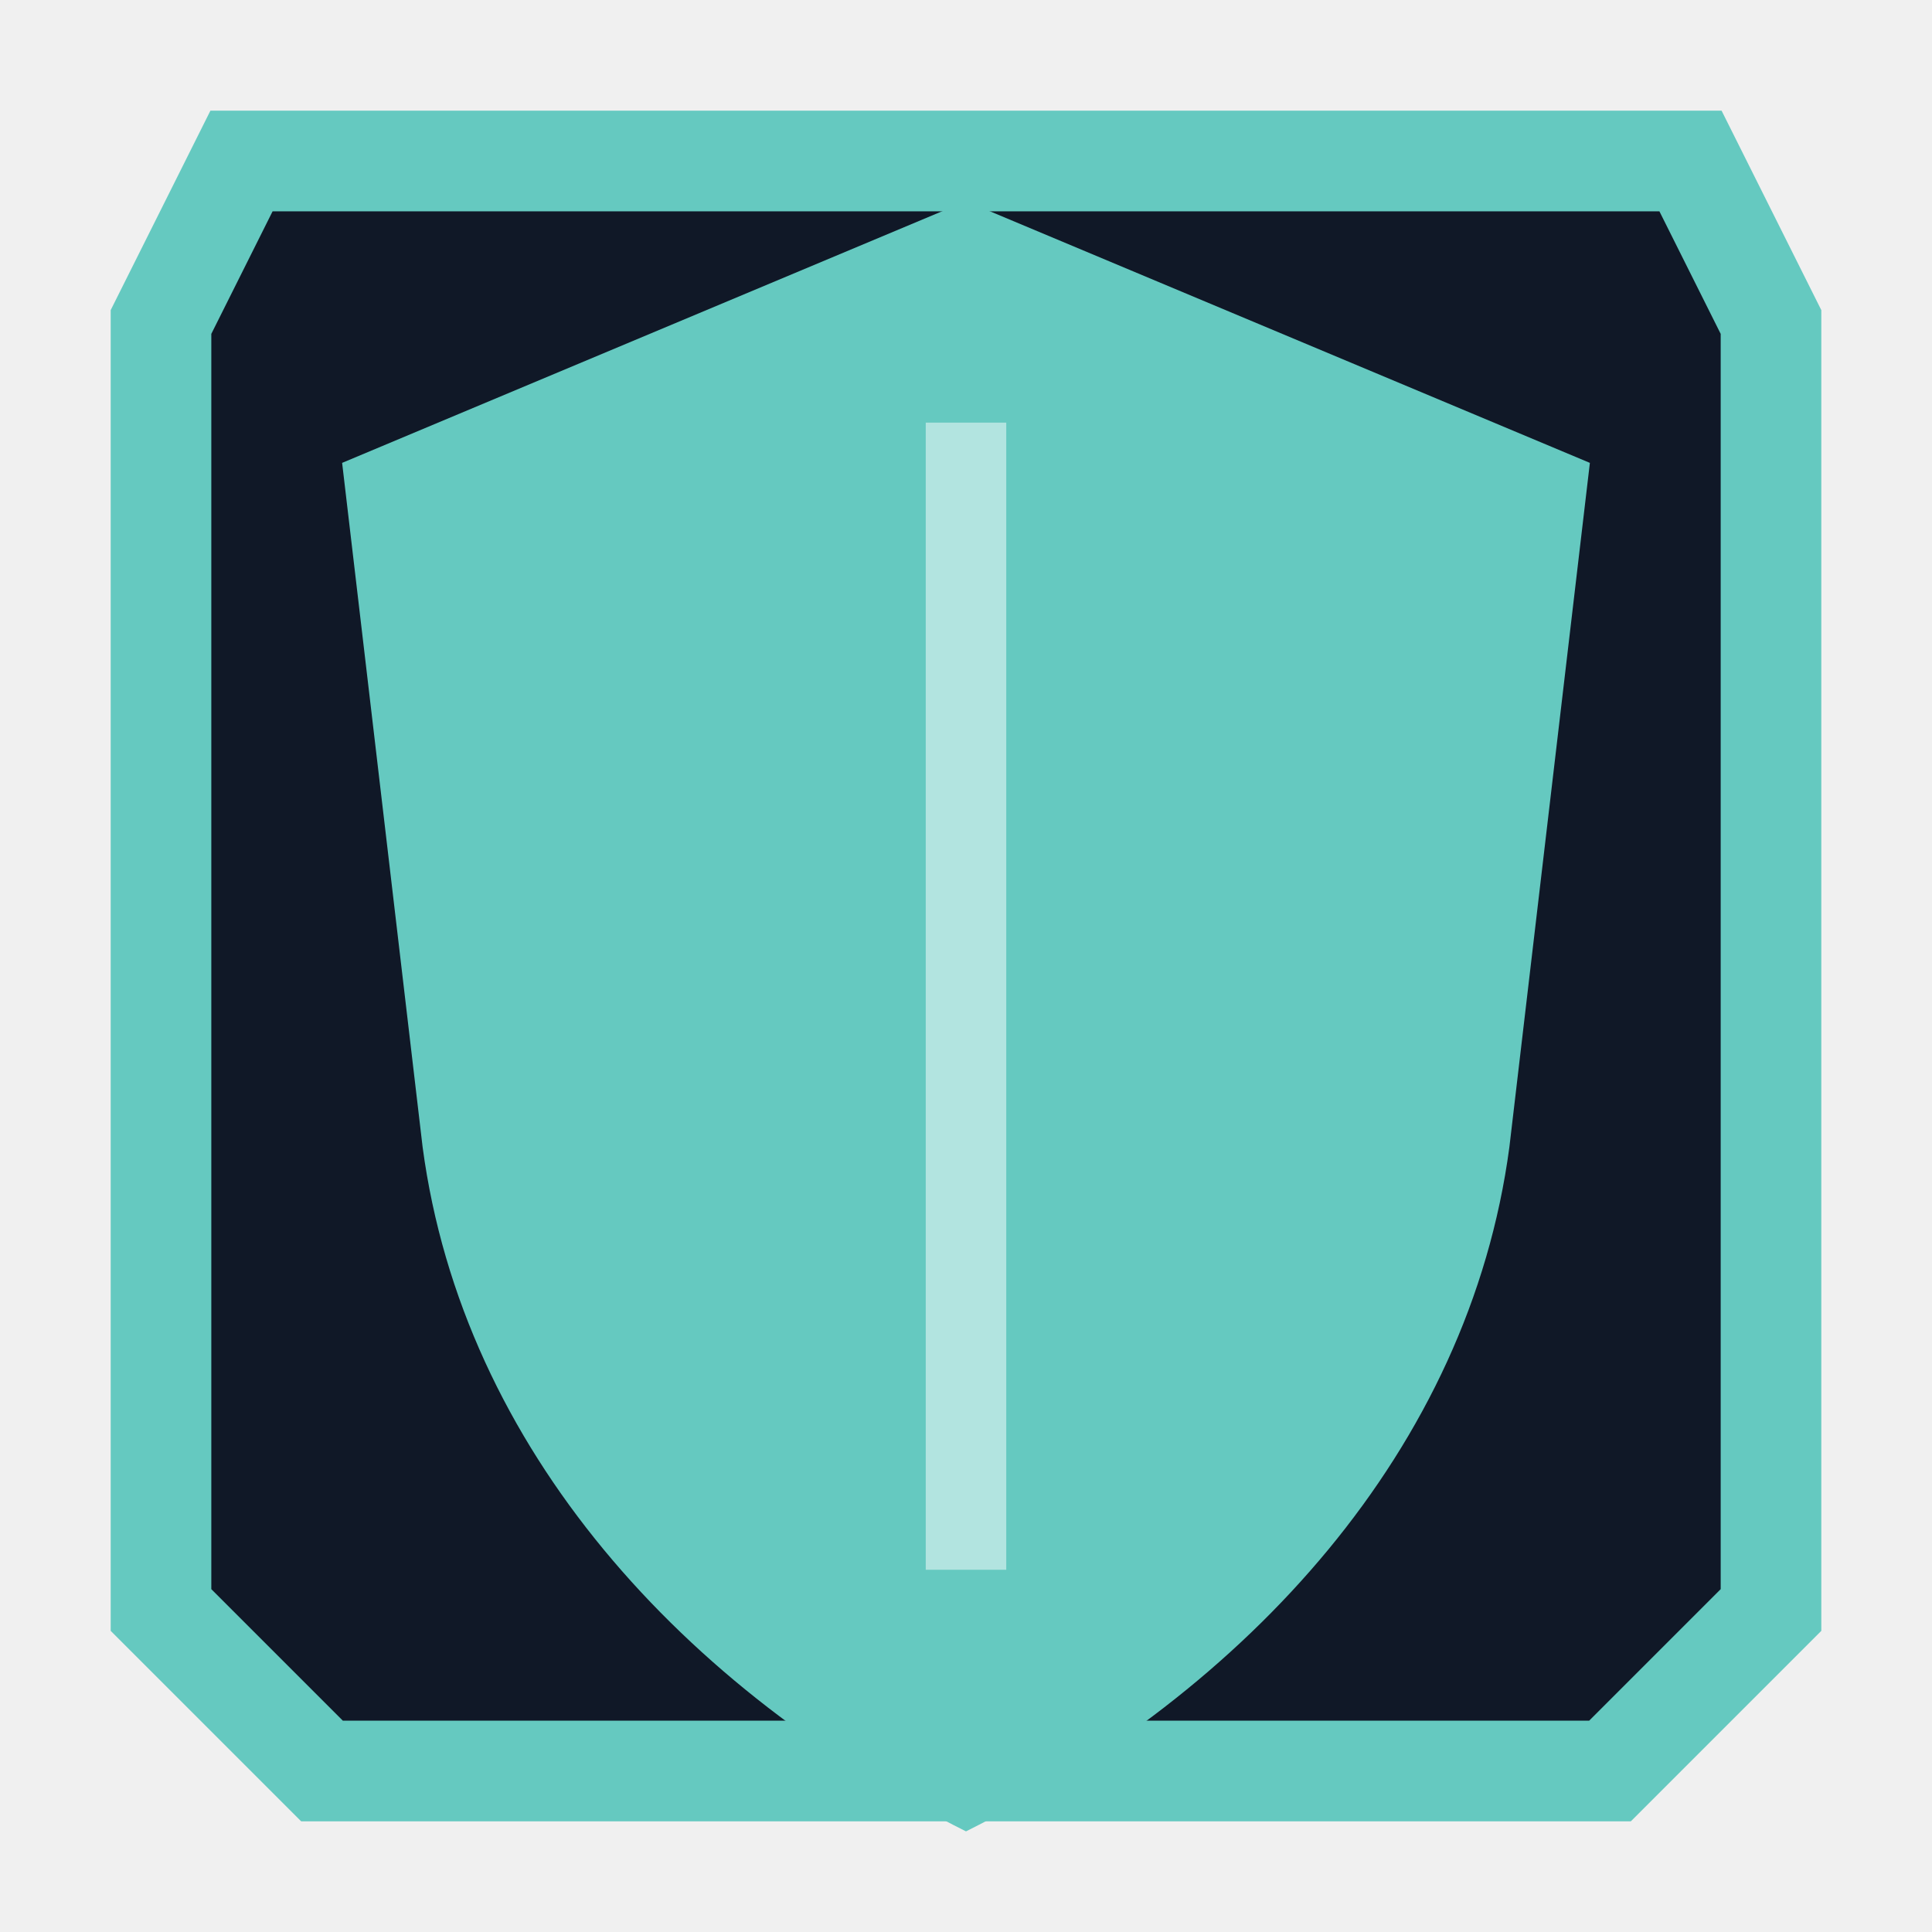
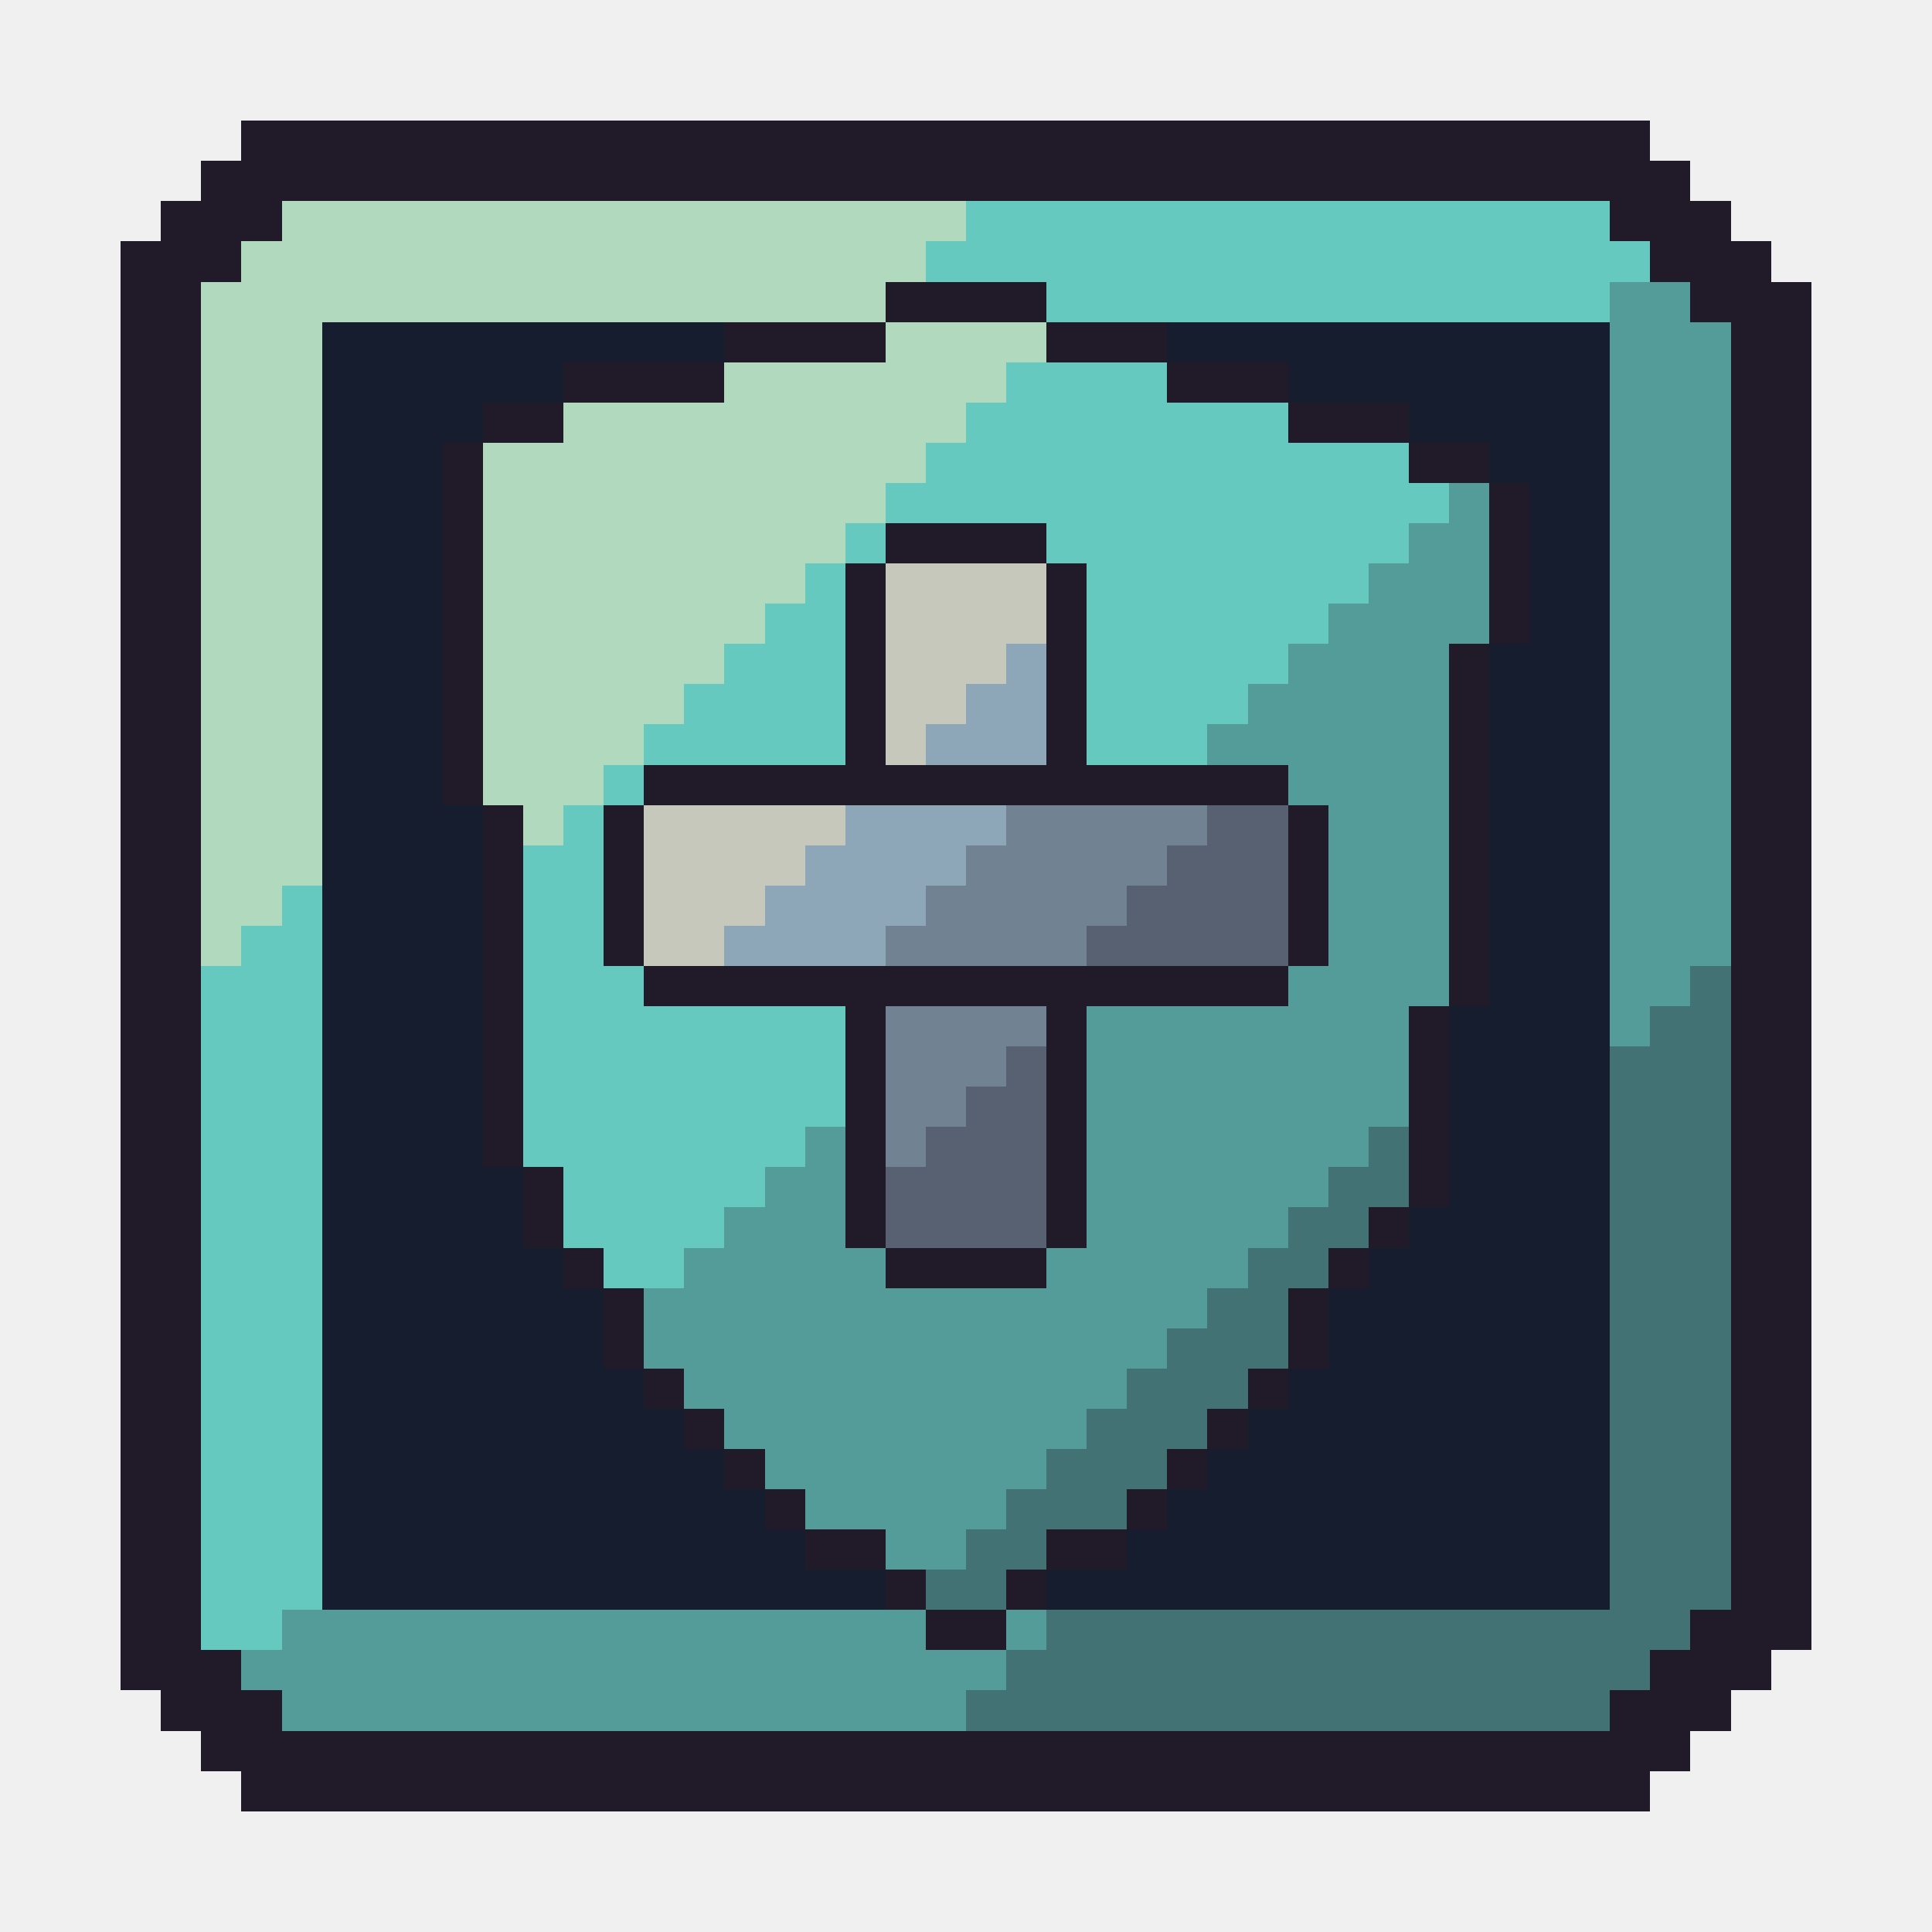
- <svg xmlns="http://www.w3.org/2000/svg" viewBox="0 0 96 96" role="img">
-   <path d="M12 8h72l4 8v64l-8 8H16l-8-8V16z" fill="#101827" stroke="#65c9c0" stroke-width="5" />
-   <path fill="#65c9c0" d="m48 10 31 13-4 34C73 72 62 84 48 91 34 84 23 72 21 57l-4-34z" />
-   <path d="M48 21v57" stroke="#fff" stroke-opacity=".5" stroke-width="4" />
+ <svg xmlns="http://www.w3.org/2000/svg" width="96" height="96" viewBox="0 0 96 96" shape-rendering="crispEdges">
+   <path fill="#211b29" d="M12 6h70v2H12zM10 8h74v2H10zM8 10h6v2H8zM80 10h6v2H80zM6 12h6v2H6zM82 12h6v2H82zM6 14h4v68H6zM44 14h8v2H44zM84 14h6v2H84zM36 16h8v2H36zM52 16h6v2H52zM86 16h4v64H86zM28 18h8v2H28zM58 18h6v2H58zM24 20h4v2H24zM64 20h6v2H64zM22 22h2v18H22zM70 22h4v2H70zM74 24h2v8H74zM44 26h8v2H44zM42 28h2v10H42zM52 28h2v10H52zM72 32h2v18H72zM32 38h32v2H32zM24 40h2v18H24zM30 40h2v8H30zM64 40h2v8H64zM32 48h32v2H32zM42 50h2v12H42zM52 50h2v12H52zM70 50h2v10H70zM26 58h2v4H26zM68 60h2v2H68zM28 62h2v2H28zM44 62h8v2H44zM66 62h2v2H66zM30 64h2v4H30zM64 64h2v4H64zM32 68h2v2H32zM62 68h2v2H62zM34 70h2v2H34zM60 70h2v2H60zM36 72h2v2H36zM58 72h2v2H58zM38 74h2v2H38zM56 74h2v2H56zM40 76h4v2H40zM52 76h4v2H52zM44 78h2v2H44zM50 78h2v2H50zM46 80h4v2H46zM84 80h6v2H84zM6 82h6v2H6zM82 82h6v2H82zM8 84h6v2H8zM80 84h6v2H80zM10 86h74v2H10zM12 88h70v2H12z" />
+   <path fill="#b1d9be" d="M14 10h34v2H14zM12 12h34v2H12zM10 14h34v2H10zM10 16h6v28H10zM44 16h8v2H44zM36 18h14v2H36zM28 20h20v2H28zM24 22h22v2H24zM24 24h20v2H24zM24 26h18v2H24zM24 28h16v2H24zM24 30h14v2H24zM24 32h12v2H24zM24 34h10v2H24zM24 36h8v2H24zM24 38h6v2H24zM26 40h2v2H26zM10 44h4v2H10zM10 46h2v2H10z" />
+   <path fill="#65c9c0" d="M48 10h32v2H48zM46 12h36v2H46zM52 14h28v2H52zM50 18h8v2H50zM48 20h16v2H48zM46 22h24v2H46zM44 24h28v2H44zM42 26h2v2H42zM52 26h18v2H52zM40 28h2v2H40zM54 28h14v2H54zM38 30h4v2H38zM54 30h12v2H54zM36 32h6v2H36zM54 32h10v2H54zM34 34h8v2H34zM54 34h8v2H54zM32 36h10v2H32zM54 36h6v2H54zM30 38h2v2H30zM28 40h2v2H28zM26 42h4v6H26zM14 44h2v2H14zM12 46h4v2H12zM10 48h6v32H10zM26 48h6v2H26zM26 50h16v6H26zM26 56h14v2H26zM28 58h10v2H28zM28 60h8v2H28zM30 62h4v2H30zM10 80h4v2H10z" />
+   <path fill="#539c99" d="M80 14h4v2H80zM80 16h6v32H80zM72 24h2v2H72zM70 26h4v2H70zM68 28h6v2H68zM66 30h8v2H66zM64 32h8v2H64zM62 34h10v2H62zM60 36h12v2H60zM64 38h8v2H64zM66 40h6v8H66zM64 48h8v2H64zM80 48h4v2H80zM54 50h16v6H54zM80 50h2v2H80zM40 56h2v2H40zM54 56h14v2H54zM38 58h4v2H38zM54 58h12v2H54zM36 60h6v2H36zM54 60h10v2H54zM34 62h10v2H34zM52 62h10v2H52zM32 64h28v2H32zM32 66h26v2H32zM34 68h22v2H34zM36 70h18v2H36zM38 72h14v2H38zM40 74h10v2H40zM44 76h4v2H44zM14 80h32v2H14zM50 80h2v2H50zM12 82h38v2H12zM14 84h34v2H14z" />
+   <path fill="#151d2e" d="M16 16h20v2H16zM58 16h22v2H58zM16 18h12v2H16zM64 18h16v2H64zM16 20h8v2H16zM70 20h10v2H70zM16 22h6v18H16zM74 22h6v2H74zM76 24h4v8H76zM74 32h6v18H74zM16 40h8v18H16zM72 50h8v10H72zM16 58h10v4H16zM70 60h10v2H70zM16 62h12v2H16zM68 62h12v2H68zM16 64h14v4H16zM66 64h14v4H66zM16 68h16v2H16zM64 68h16v2H64zM16 70h18v2H16zM62 70h18v2H62zM16 72h20v2H16zM60 72h20v2H60zM16 74h22v2H16zM58 74h22v2H58zM16 76h24v2H16zM56 76h24v2H56zM16 78h28v2H16zM52 78h28v2H52z" />
+   <path fill="#c5c8ba" d="M44 28h8v4H44zM44 32h6v2H44zM44 34h4v2H44zM44 36h2v2H44zM32 40h10v2H32zM32 42h8v2H32zM32 44h6v2H32zM32 46h4v2H32z" />
+   <path fill="#8da6b8" d="M50 32h2v2H50zM48 34h4v2H48zM46 36h6v2H46zM42 40h8v2H42zM40 42h8v2H40zM38 44h8v2H38zM36 46h8v2H36z" />
+   <path fill="#718293" d="M50 40h10v2H50zM48 42h10v2H48zM46 44h10v2H46zM44 46h10v2H44zM44 50h8v2H44zM44 52h6v2H44zM44 54h4v2H44zM44 56h2v2H44z" />
+   <path fill="#576171" d="M60 40h4v2H60zM58 42h6v2H58zM56 44h8v2H56zM54 46h10v2H54zM50 52h2v2H50zM48 54h4v2H48zM46 56h6v2H46zM44 58h8v4H44z" />
+   <path fill="#437275" d="M84 48h2v2H84zM82 50h4v2H82zM80 52h6v28H80zM68 56h2v2H68zM66 58h4v2H66zM64 60h4v2H64zM62 62h4v2H62zM60 64h4v2H60zM58 66h6v2H58zM56 68h6v2H56zM54 70h6v2H54zM52 72h6v2H52zM50 74h6v2H50zM48 76h4v2H48zM46 78h4v2H46zM52 80h32v2H52zM50 82h32v2H50zM48 84h32v2H48z" />
</svg>
